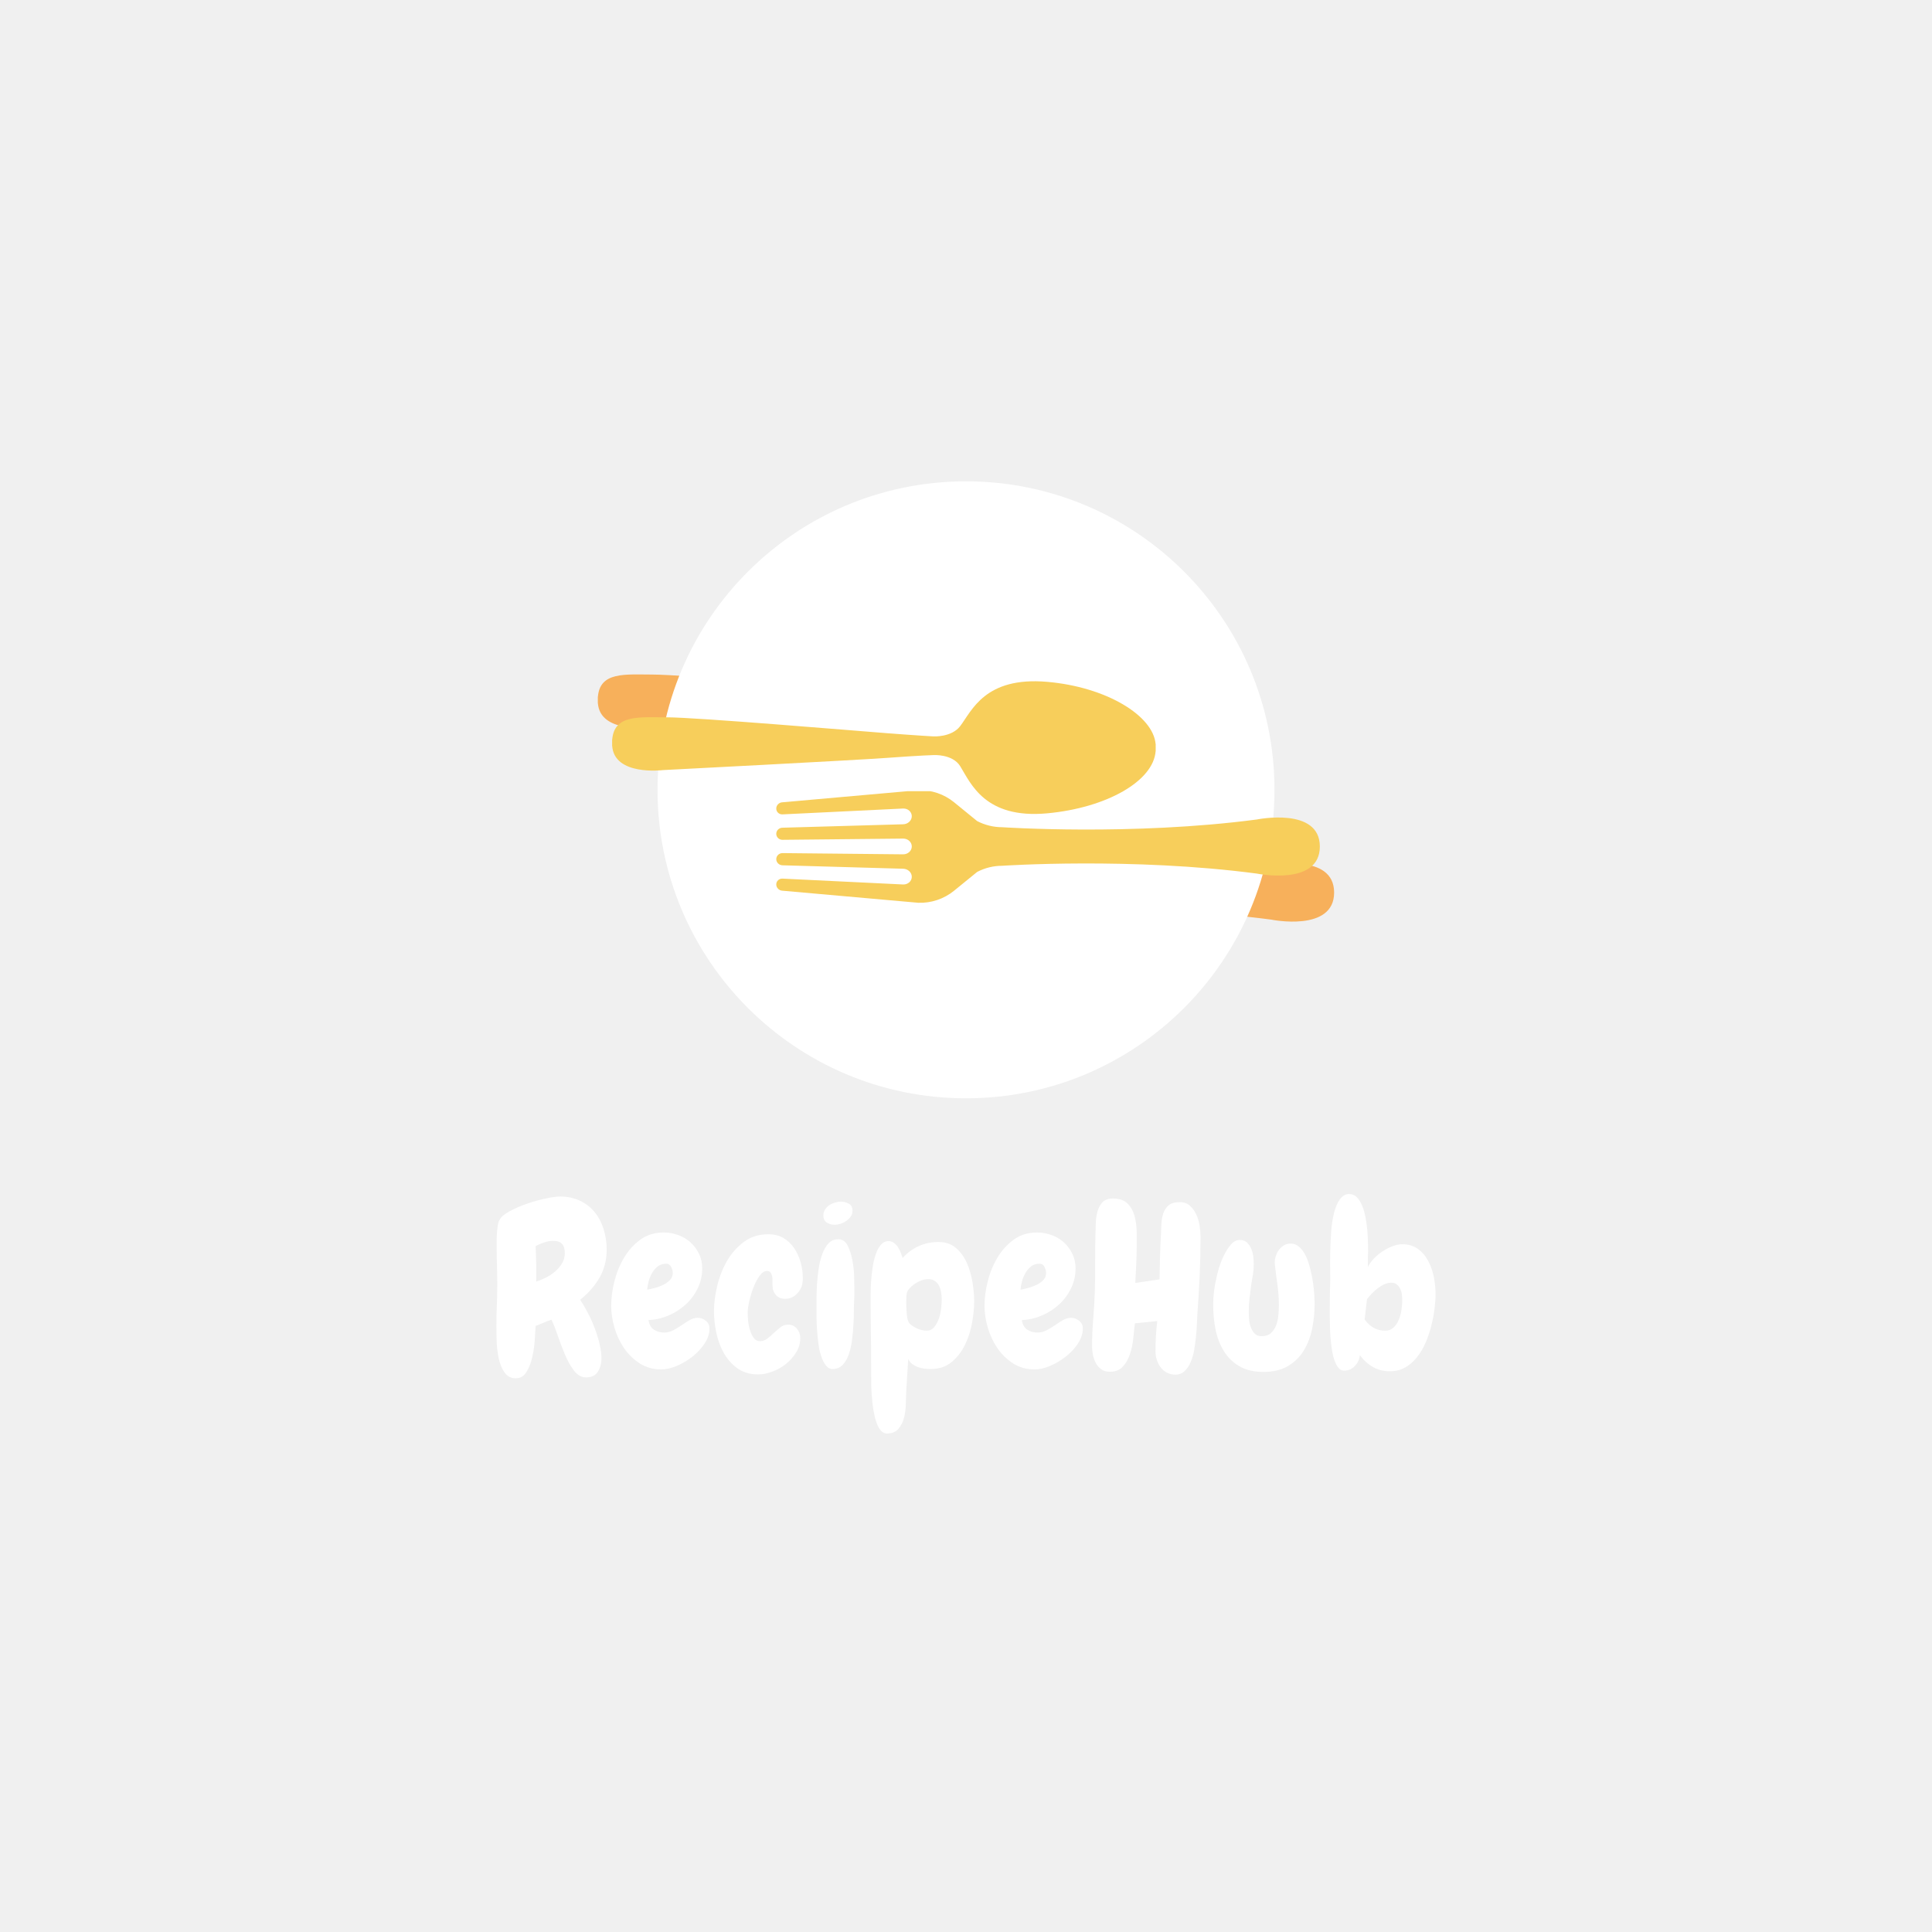
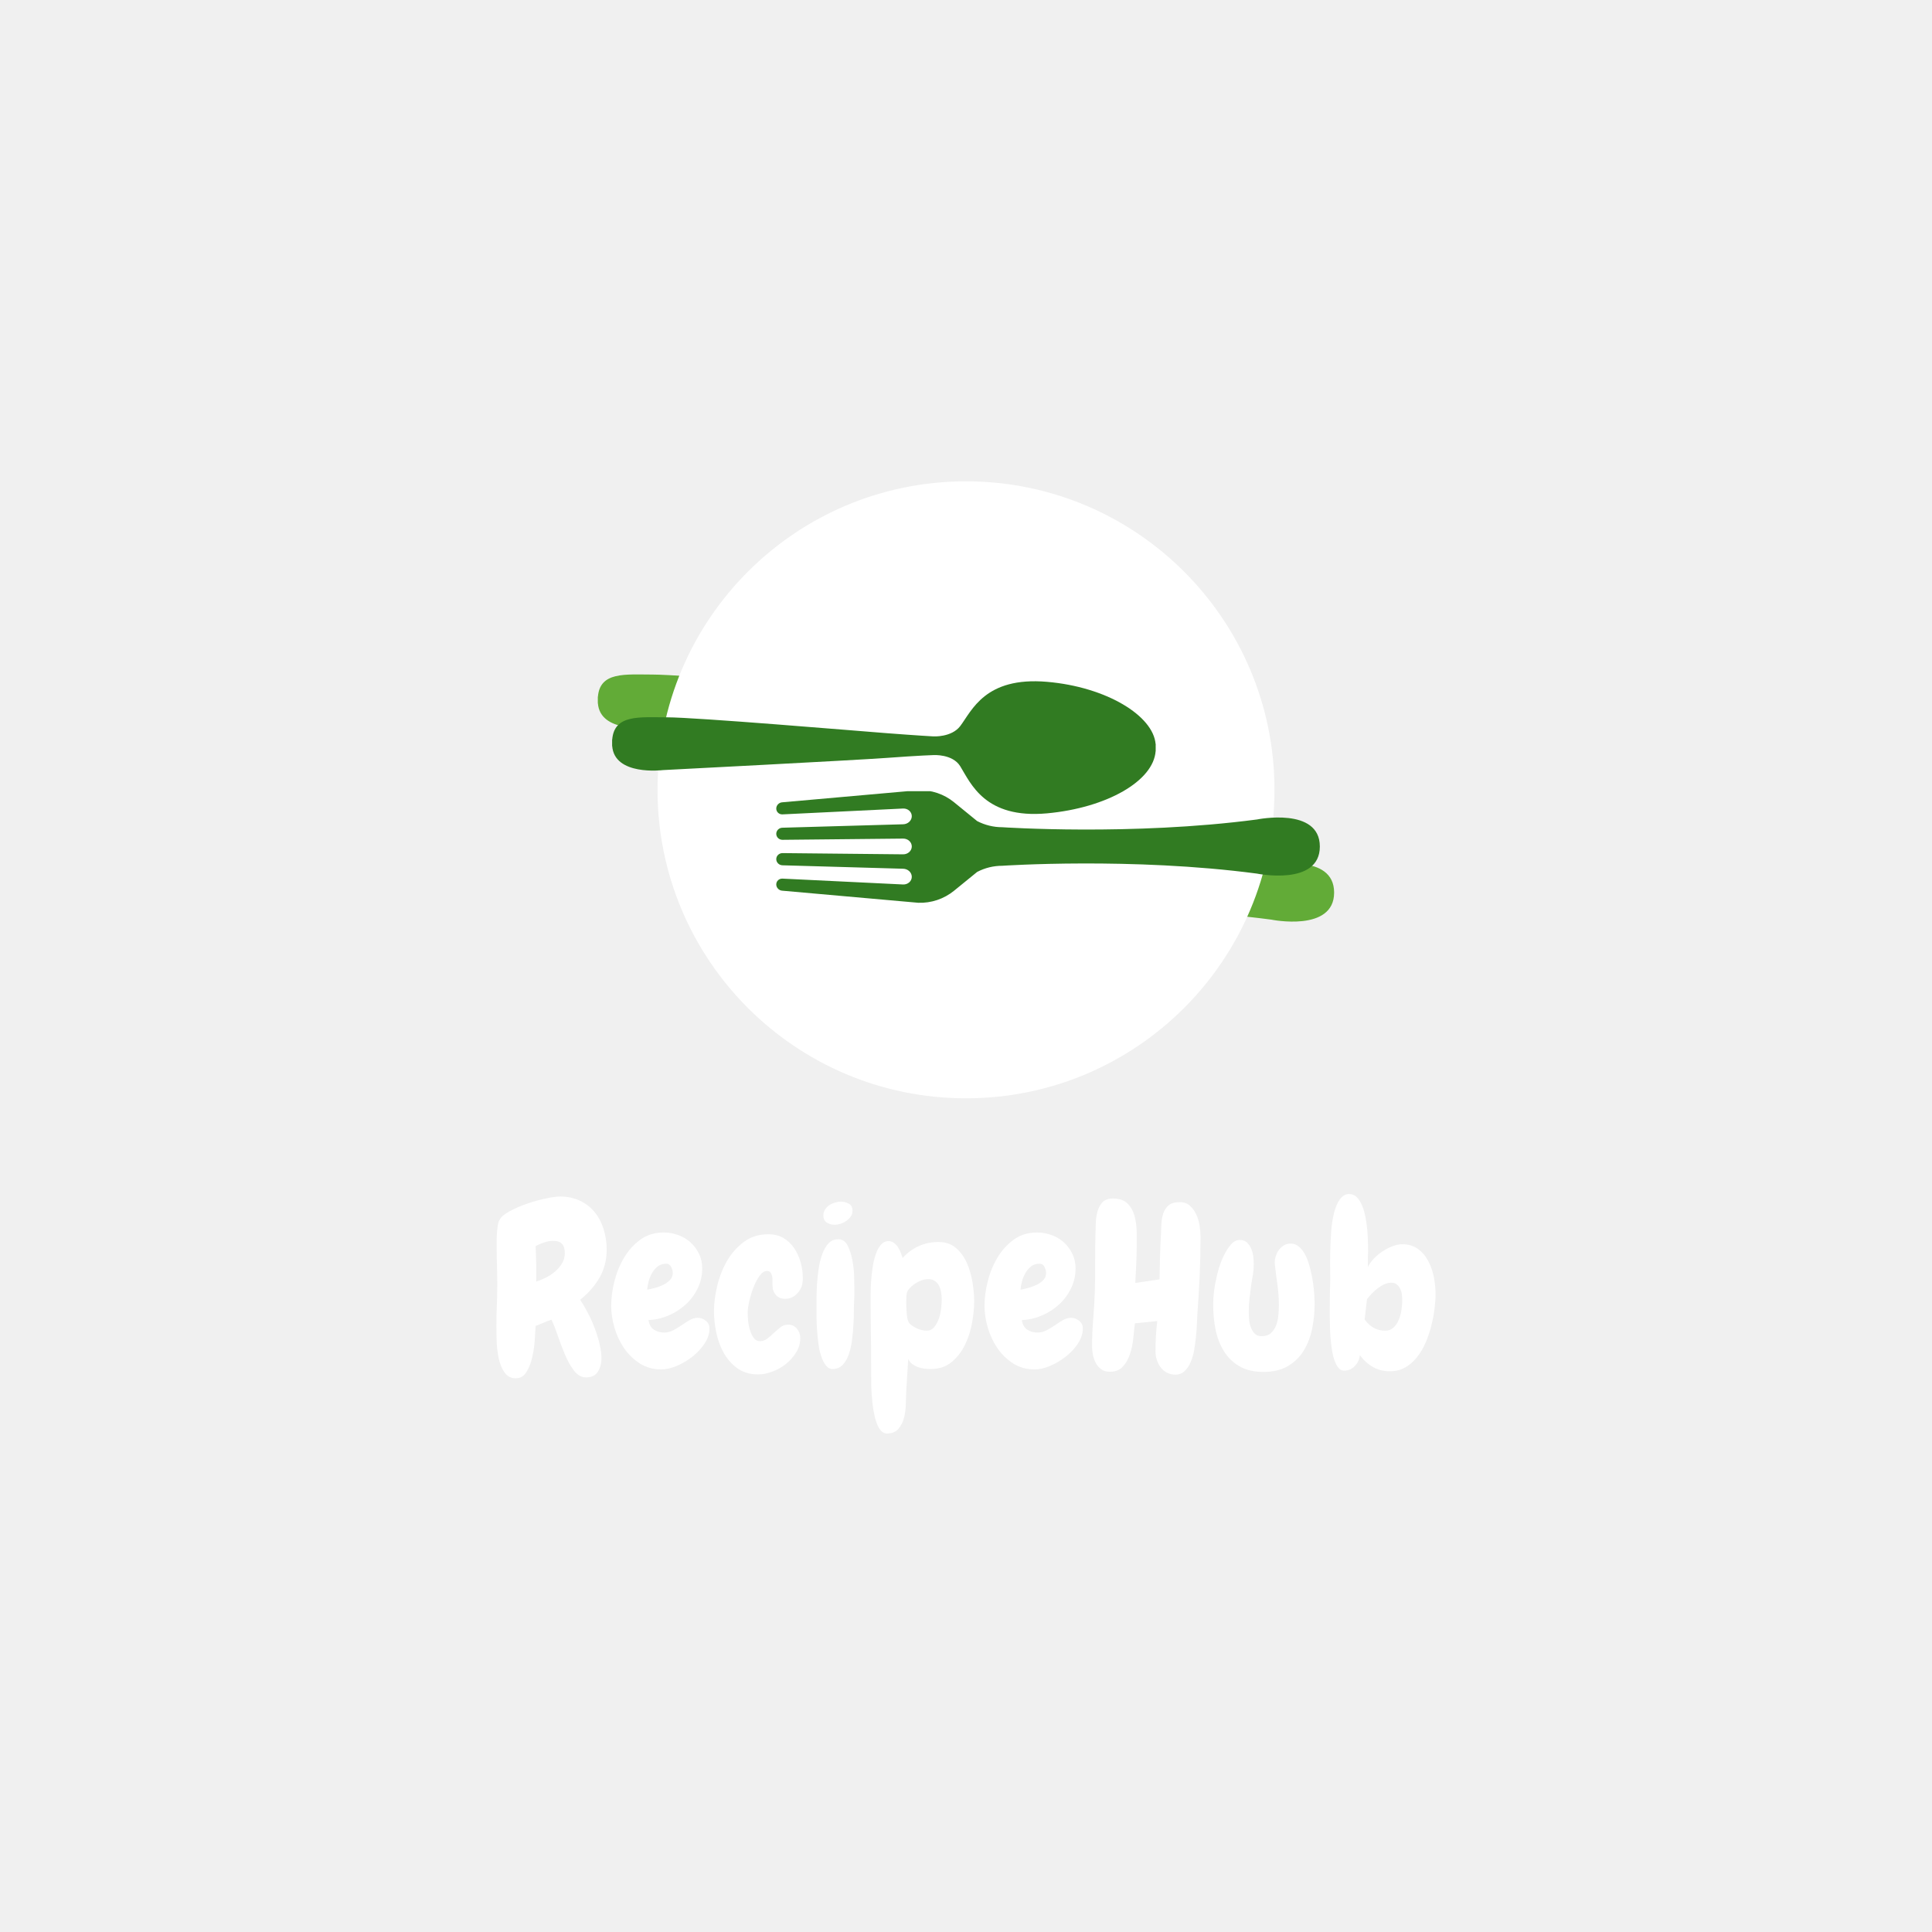
<svg xmlns="http://www.w3.org/2000/svg" width="500" zoomAndPan="magnify" viewBox="0 0 375 375" height="500" preserveAspectRatio="xMidYMid meet" version="1.0">
  <defs>
    <g />
-     <clipPath id="13e59a408e">
+     <clipPath id="bd514c2455">
      <path d="M 153.438 162.496 L 259 162.496 L 259 184.246 L 153.438 184.246 Z M 153.438 162.496 " clip-rule="nonzero" />
    </clipPath>
-     <clipPath id="537f70ef32">
+     <clipPath id="55664e30c9">
      <path d="M 116 123 L 221.551 123 L 221.551 150 L 116 150 Z M 116 123 " clip-rule="nonzero" />
    </clipPath>
-     <clipPath id="c6935be642">
+     <clipPath id="837ae90795">
      <path d="M 127.625 93.426 L 247.375 93.426 L 247.375 213.18 L 127.625 213.18 Z M 127.625 93.426 " clip-rule="nonzero" />
    </clipPath>
-     <clipPath id="ff15426248">
+     <clipPath id="c14ce82b34">
      <path d="M 187.5 93.426 C 154.43 93.426 127.625 120.234 127.625 153.301 C 127.625 186.371 154.43 213.18 187.5 213.18 C 220.57 213.18 247.375 186.371 247.375 153.301 C 247.375 120.234 220.57 93.426 187.5 93.426 Z M 187.5 93.426 " clip-rule="nonzero" />
    </clipPath>
-     <clipPath id="152a29e279">
+     <clipPath id="5d9424e10c">
      <path d="M 118.578 132 L 224.328 132 L 224.328 158 L 118.578 158 Z M 118.578 132 " clip-rule="nonzero" />
    </clipPath>
-     <clipPath id="ea53d2d098">
+     <clipPath id="95175f61b6">
      <path d="M 150.66 153.566 L 256.41 153.566 L 256.41 175.316 L 150.66 175.316 Z M 150.66 153.566 " clip-rule="nonzero" />
    </clipPath>
  </defs>
-   <g clip-path="url(#13e59a408e)">
-     <path fill="#f7b05b" d="M 197.305 169.496 C 195.609 169.496 193.938 169.082 192.441 168.301 L 187.945 164.641 C 185.992 163.047 183.527 162.227 181.012 162.316 L 154.652 164.656 C 153.984 164.68 153.449 165.23 153.449 165.875 C 153.449 166.52 153.984 167.027 154.652 167.004 L 178.074 165.867 C 178.996 165.836 179.754 166.504 179.754 167.355 C 179.754 168.207 178.996 168.906 178.074 168.922 L 154.652 169.594 C 153.984 169.602 153.449 170.133 153.449 170.777 C 153.449 171.422 153.984 171.941 154.652 171.941 L 178.074 171.703 C 178.996 171.695 179.754 172.379 179.754 173.23 C 179.754 174.082 178.996 174.766 178.074 174.758 L 154.652 174.52 C 153.984 174.527 153.449 175.047 153.449 175.691 C 153.449 176.336 153.984 176.867 154.652 176.883 L 178.074 177.551 C 178.996 177.57 179.754 178.27 179.754 179.121 C 179.754 179.973 178.996 180.641 178.074 180.609 L 154.652 179.473 C 153.984 179.449 153.449 179.957 153.449 180.602 C 153.449 181.246 153.984 181.797 154.652 181.82 L 181.012 184.16 C 183.527 184.246 185.984 183.418 187.945 181.836 L 192.441 178.172 C 193.945 177.387 195.609 176.98 197.305 176.98 C 197.305 176.98 222.469 175.277 246.758 178.5 C 246.758 178.5 258.953 180.992 258.953 173.246 C 258.953 165.5 246.758 167.992 246.758 167.992 C 222.469 171.199 197.305 169.496 197.305 169.496 Z M 197.305 169.496 " fill-opacity="1" fill-rule="nonzero" />
+   <g clip-path="url(#bd514c2455)">
+     <path fill="#62ab37" d="M 197.305 169.496 C 195.609 169.496 193.938 169.082 192.441 168.301 L 187.945 164.641 C 185.992 163.047 183.527 162.227 181.012 162.316 L 154.652 164.656 C 153.984 164.68 153.449 165.23 153.449 165.875 C 153.449 166.52 153.984 167.027 154.652 167.004 L 178.074 165.867 C 178.996 165.836 179.754 166.504 179.754 167.355 C 179.754 168.207 178.996 168.906 178.074 168.922 L 154.652 169.594 C 153.984 169.602 153.449 170.133 153.449 170.777 C 153.449 171.422 153.984 171.941 154.652 171.941 L 178.074 171.703 C 178.996 171.695 179.754 172.379 179.754 173.23 C 179.754 174.082 178.996 174.766 178.074 174.758 L 154.652 174.52 C 153.984 174.527 153.449 175.047 153.449 175.691 C 153.449 176.336 153.984 176.867 154.652 176.883 L 178.074 177.551 C 178.996 177.57 179.754 178.27 179.754 179.121 C 179.754 179.973 178.996 180.641 178.074 180.609 L 154.652 179.473 C 153.984 179.449 153.449 179.957 153.449 180.602 C 153.449 181.246 153.984 181.797 154.652 181.82 L 181.012 184.16 C 183.527 184.246 185.984 183.418 187.945 181.836 L 192.441 178.172 C 193.945 177.387 195.609 176.98 197.305 176.98 C 197.305 176.98 222.469 175.277 246.758 178.5 C 246.758 178.5 258.953 180.992 258.953 173.246 C 258.953 165.5 246.758 167.992 246.758 167.992 C 222.469 171.199 197.305 169.496 197.305 169.496 Z M 197.305 169.496 " fill-opacity="1" fill-rule="nonzero" />
  </g>
-   <g clip-path="url(#537f70ef32)">
-     <path fill="#f7b05b" d="M 183.602 140.43 C 185.664 143.781 188.41 150.668 200.434 149.57 C 212.035 148.512 221.16 143.289 221.535 137.449 C 221.535 137.523 221.543 137.598 221.543 137.672 C 221.543 137.609 221.543 137.551 221.543 137.488 C 221.547 137.379 221.543 137.27 221.543 137.16 C 221.543 137.043 221.547 136.926 221.543 136.812 C 221.547 136.711 221.543 136.609 221.543 136.508 C 221.543 136.402 221.547 136.297 221.543 136.191 C 221.547 136.098 221.543 136.004 221.543 135.914 C 221.543 135.992 221.531 136.074 221.527 136.152 C 221.102 130.637 211.996 125.035 200.434 124.043 C 188.41 123.012 185.875 129.633 183.602 132.629 C 181.922 134.844 178.391 134.633 178.391 134.633 C 178.391 134.633 175.48 134.48 169.285 134.004 C 163.352 133.547 132.289 130.93 126.656 130.93 C 121.359 130.93 116.422 130.328 116.051 135.289 C 116.047 135.234 116.039 135.18 116.035 135.121 L 116.035 135.02 C 116.027 135.215 116.027 135.41 116.035 135.617 C 116.027 135.84 116.027 136.07 116.035 136.312 L 116.039 136.336 C 116.035 136.461 116.031 136.586 116.031 136.719 C 116.035 136.625 116.043 136.535 116.047 136.441 C 116.426 142.363 125.863 141.18 125.863 141.18 C 125.863 141.18 163.051 139.266 169.25 138.812 C 175.953 138.324 178.391 138.262 178.391 138.262 C 178.391 138.262 182.113 138.012 183.602 140.43 " fill-opacity="1" fill-rule="nonzero" />
+   <g clip-path="url(#55664e30c9)">
+     <path fill="#62ab37" d="M 183.602 140.43 C 185.664 143.781 188.41 150.668 200.434 149.57 C 212.035 148.512 221.16 143.289 221.535 137.449 C 221.535 137.523 221.543 137.598 221.543 137.672 C 221.543 137.609 221.543 137.551 221.543 137.488 C 221.547 137.379 221.543 137.27 221.543 137.16 C 221.543 137.043 221.547 136.926 221.543 136.812 C 221.547 136.711 221.543 136.609 221.543 136.508 C 221.543 136.402 221.547 136.297 221.543 136.191 C 221.547 136.098 221.543 136.004 221.543 135.914 C 221.543 135.992 221.531 136.074 221.527 136.152 C 221.102 130.637 211.996 125.035 200.434 124.043 C 188.41 123.012 185.875 129.633 183.602 132.629 C 181.922 134.844 178.391 134.633 178.391 134.633 C 178.391 134.633 175.48 134.48 169.285 134.004 C 163.352 133.547 132.289 130.93 126.656 130.93 C 121.359 130.93 116.422 130.328 116.051 135.289 C 116.047 135.234 116.039 135.18 116.035 135.121 L 116.035 135.02 C 116.027 135.215 116.027 135.41 116.035 135.617 C 116.027 135.84 116.027 136.07 116.035 136.312 L 116.039 136.336 C 116.035 136.461 116.031 136.586 116.031 136.719 C 116.035 136.625 116.043 136.535 116.047 136.441 C 116.426 142.363 125.863 141.18 125.863 141.18 C 125.863 141.18 163.051 139.266 169.25 138.812 C 175.953 138.324 178.391 138.262 178.391 138.262 C 178.391 138.262 182.113 138.012 183.602 140.43 " fill-opacity="1" fill-rule="nonzero" />
  </g>
-   <g clip-path="url(#c6935be642)">
-     <g clip-path="url(#ff15426248)">
+   <g clip-path="url(#837ae90795)">
+     <g clip-path="url(#c14ce82b34)">
      <path fill="#ffffff" d="M 127.625 93.426 L 247.375 93.426 L 247.375 213.18 L 127.625 213.18 Z M 127.625 93.426 " fill-opacity="1" fill-rule="nonzero" />
    </g>
  </g>
-   <g clip-path="url(#152a29e279)">
-     <path fill="#f7ce5b" d="M 186.379 148.727 C 188.441 152.078 191.188 158.965 203.211 157.871 C 214.812 156.809 223.938 151.586 224.309 145.746 C 224.312 145.82 224.32 145.895 224.316 145.969 C 224.316 145.906 224.32 145.848 224.32 145.785 C 224.324 145.676 224.32 145.566 224.316 145.457 C 224.32 145.34 224.324 145.227 224.32 145.109 C 224.324 145.008 224.32 144.91 224.316 144.809 C 224.32 144.703 224.324 144.594 224.32 144.488 C 224.324 144.395 224.316 144.305 224.316 144.211 C 224.316 144.293 224.309 144.371 224.305 144.453 C 223.879 138.934 214.773 133.332 203.211 132.34 C 191.188 131.312 188.652 137.93 186.379 140.93 C 184.695 143.145 181.168 142.934 181.168 142.934 C 181.168 142.934 178.258 142.781 172.059 142.305 C 166.125 141.848 135.066 139.23 129.43 139.23 C 124.137 139.23 119.199 138.625 118.828 143.59 C 118.824 143.531 118.812 143.477 118.812 143.422 L 118.812 143.32 C 118.805 143.512 118.805 143.711 118.812 143.918 C 118.805 144.141 118.801 144.367 118.812 144.613 L 118.812 144.637 C 118.812 144.762 118.805 144.887 118.809 145.02 C 118.812 144.922 118.82 144.832 118.824 144.742 C 119.203 150.66 128.641 149.477 128.641 149.477 C 128.641 149.477 165.828 147.566 172.023 147.113 C 178.73 146.621 181.168 146.562 181.168 146.562 C 181.168 146.562 184.887 146.312 186.379 148.727 " fill-opacity="1" fill-rule="nonzero" />
+   <g clip-path="url(#5d9424e10c)">
+     <path fill="#317b22" d="M 186.379 148.727 C 188.441 152.078 191.188 158.965 203.211 157.871 C 214.812 156.809 223.938 151.586 224.309 145.746 C 224.312 145.82 224.32 145.895 224.316 145.969 C 224.316 145.906 224.32 145.848 224.32 145.785 C 224.324 145.676 224.32 145.566 224.316 145.457 C 224.32 145.34 224.324 145.227 224.32 145.109 C 224.324 145.008 224.32 144.91 224.316 144.809 C 224.32 144.703 224.324 144.594 224.32 144.488 C 224.324 144.395 224.316 144.305 224.316 144.211 C 224.316 144.293 224.309 144.371 224.305 144.453 C 223.879 138.934 214.773 133.332 203.211 132.34 C 191.188 131.312 188.652 137.93 186.379 140.93 C 184.695 143.145 181.168 142.934 181.168 142.934 C 181.168 142.934 178.258 142.781 172.059 142.305 C 166.125 141.848 135.066 139.23 129.43 139.23 C 124.137 139.23 119.199 138.625 118.828 143.59 C 118.824 143.531 118.812 143.477 118.812 143.422 L 118.812 143.32 C 118.805 143.512 118.805 143.711 118.812 143.918 C 118.805 144.141 118.801 144.367 118.812 144.613 L 118.812 144.637 C 118.812 144.762 118.805 144.887 118.809 145.02 C 118.812 144.922 118.82 144.832 118.824 144.742 C 119.203 150.66 128.641 149.477 128.641 149.477 C 128.641 149.477 165.828 147.566 172.023 147.113 C 178.73 146.621 181.168 146.562 181.168 146.562 C 181.168 146.562 184.887 146.312 186.379 148.727 " fill-opacity="1" fill-rule="nonzero" />
  </g>
-   <g clip-path="url(#ea53d2d098)">
-     <path fill="#f7ce5b" d="M 194.531 160.562 C 192.832 160.562 191.16 160.148 189.664 159.371 L 185.168 155.707 C 183.219 154.117 180.75 153.297 178.234 153.383 L 151.875 155.723 C 151.207 155.746 150.672 156.297 150.672 156.941 C 150.672 157.586 151.207 158.098 151.875 158.07 L 175.297 156.934 C 176.219 156.902 176.977 157.57 176.977 158.422 C 176.977 159.273 176.219 159.973 175.297 159.992 L 151.875 160.66 C 151.207 160.668 150.672 161.199 150.672 161.844 C 150.672 162.488 151.207 163.008 151.875 163.008 L 175.297 162.77 C 176.219 162.762 176.977 163.445 176.977 164.297 C 176.977 165.148 176.219 165.832 175.297 165.824 L 151.875 165.586 C 151.207 165.594 150.672 166.113 150.672 166.758 C 150.672 167.402 151.207 167.934 151.875 167.953 L 175.297 168.621 C 176.219 168.637 176.977 169.336 176.977 170.188 C 176.977 171.039 176.219 171.707 175.297 171.676 L 151.875 170.539 C 151.207 170.516 150.672 171.023 150.672 171.668 C 150.672 172.312 151.207 172.863 151.875 172.887 L 178.234 175.227 C 180.75 175.316 183.211 174.488 185.168 172.902 L 189.664 169.242 C 191.172 168.453 192.832 168.047 194.531 168.047 C 194.531 168.047 219.695 166.344 243.98 169.566 C 243.98 169.566 256.18 172.059 256.18 164.312 C 256.18 156.566 243.98 159.059 243.98 159.059 C 219.695 162.266 194.531 160.562 194.531 160.562 Z M 194.531 160.562 " fill-opacity="1" fill-rule="nonzero" />
+   <g clip-path="url(#95175f61b6)">
+     <path fill="#317b22" d="M 194.531 160.562 C 192.832 160.562 191.16 160.148 189.664 159.371 L 185.168 155.707 C 183.219 154.117 180.75 153.297 178.234 153.383 L 151.875 155.723 C 151.207 155.746 150.672 156.297 150.672 156.941 C 150.672 157.586 151.207 158.098 151.875 158.07 L 175.297 156.934 C 176.219 156.902 176.977 157.57 176.977 158.422 C 176.977 159.273 176.219 159.973 175.297 159.992 L 151.875 160.66 C 151.207 160.668 150.672 161.199 150.672 161.844 C 150.672 162.488 151.207 163.008 151.875 163.008 L 175.297 162.77 C 176.219 162.762 176.977 163.445 176.977 164.297 C 176.977 165.148 176.219 165.832 175.297 165.824 L 151.875 165.586 C 151.207 165.594 150.672 166.113 150.672 166.758 C 150.672 167.402 151.207 167.934 151.875 167.953 L 175.297 168.621 C 176.219 168.637 176.977 169.336 176.977 170.188 C 176.977 171.039 176.219 171.707 175.297 171.676 L 151.875 170.539 C 151.207 170.516 150.672 171.023 150.672 171.668 C 150.672 172.312 151.207 172.863 151.875 172.887 L 178.234 175.227 C 180.75 175.316 183.211 174.488 185.168 172.902 L 189.664 169.242 C 191.172 168.453 192.832 168.047 194.531 168.047 C 194.531 168.047 219.695 166.344 243.98 169.566 C 243.98 169.566 256.18 172.059 256.18 164.312 C 256.18 156.566 243.98 159.059 243.98 159.059 C 219.695 162.266 194.531 160.562 194.531 160.562 Z M 194.531 160.562 " fill-opacity="1" fill-rule="nonzero" />
  </g>
  <g fill="#ffffff" fill-opacity="1">
    <g transform="translate(94.99029, 265.6782)">
      <g>
        <path d="M 22.766 -23.109 C 22.766 -21.086 22.297 -19.27 21.359 -17.656 C 20.422 -16.051 19.176 -14.633 17.625 -13.406 C 18.094 -12.695 18.57 -11.875 19.062 -10.938 C 19.562 -10 20.008 -9.008 20.406 -7.969 C 20.801 -6.938 21.125 -5.898 21.375 -4.859 C 21.625 -3.816 21.75 -2.859 21.75 -1.984 C 21.75 -1.047 21.52 -0.203 21.062 0.547 C 20.613 1.297 19.848 1.672 18.766 1.672 C 17.859 1.672 17.07 1.227 16.406 0.344 C 15.75 -0.531 15.164 -1.57 14.656 -2.781 C 14.145 -4 13.676 -5.238 13.25 -6.5 C 12.82 -7.758 12.422 -8.77 12.047 -9.531 C 11.516 -9.352 11 -9.156 10.5 -8.938 C 10 -8.719 9.488 -8.508 8.969 -8.312 C 8.938 -7.664 8.883 -6.773 8.812 -5.641 C 8.738 -4.516 8.578 -3.395 8.328 -2.281 C 8.078 -1.164 7.703 -0.203 7.203 0.609 C 6.703 1.43 6.016 1.844 5.141 1.844 C 4.172 1.844 3.422 1.445 2.891 0.656 C 2.367 -0.133 2 -1.07 1.781 -2.156 C 1.562 -3.238 1.438 -4.344 1.406 -5.469 C 1.375 -6.594 1.359 -7.477 1.359 -8.125 C 1.359 -9.508 1.383 -10.863 1.438 -12.188 C 1.5 -13.52 1.531 -14.879 1.531 -16.266 C 1.531 -17.523 1.508 -18.781 1.469 -20.031 C 1.426 -21.289 1.406 -22.566 1.406 -23.859 C 1.406 -24.148 1.406 -24.523 1.406 -24.984 C 1.406 -25.441 1.426 -25.91 1.469 -26.391 C 1.508 -26.867 1.562 -27.328 1.625 -27.766 C 1.688 -28.211 1.789 -28.566 1.938 -28.828 C 2.227 -29.441 2.895 -30.023 3.938 -30.578 C 4.977 -31.141 6.117 -31.633 7.359 -32.062 C 8.609 -32.488 9.82 -32.82 11 -33.062 C 12.188 -33.312 13.078 -33.438 13.672 -33.438 C 15.16 -33.438 16.477 -33.156 17.625 -32.594 C 18.77 -32.039 19.723 -31.289 20.484 -30.344 C 21.242 -29.395 21.812 -28.297 22.188 -27.047 C 22.57 -25.805 22.766 -24.492 22.766 -23.109 Z M 14.641 -22.5 C 14.641 -23.258 14.461 -23.836 14.109 -24.234 C 13.754 -24.629 13.18 -24.828 12.391 -24.828 C 11.805 -24.828 11.211 -24.723 10.609 -24.516 C 10.016 -24.316 9.469 -24.082 8.969 -23.812 C 9.082 -21.5 9.125 -19.203 9.094 -16.922 C 9.707 -17.129 10.336 -17.391 10.984 -17.703 C 11.629 -18.023 12.223 -18.422 12.766 -18.891 C 13.305 -19.359 13.754 -19.883 14.109 -20.469 C 14.461 -21.062 14.641 -21.738 14.641 -22.5 Z M 14.641 -22.5 " />
      </g>
    </g>
    <g transform="translate(117.9737, 265.6782)">
      <g>
        <path d="M 19.734 -7.828 C 19.734 -6.828 19.414 -5.848 18.781 -4.891 C 18.156 -3.941 17.363 -3.094 16.406 -2.344 C 15.457 -1.602 14.441 -1.004 13.359 -0.547 C 12.273 -0.098 11.281 0.125 10.375 0.125 C 8.82 0.125 7.438 -0.258 6.219 -1.031 C 5 -1.812 3.977 -2.801 3.156 -4 C 2.344 -5.195 1.723 -6.52 1.297 -7.969 C 0.867 -9.426 0.656 -10.844 0.656 -12.219 C 0.656 -13.688 0.859 -15.254 1.266 -16.922 C 1.68 -18.586 2.305 -20.125 3.141 -21.531 C 3.973 -22.938 5.023 -24.109 6.297 -25.047 C 7.578 -25.984 9.098 -26.453 10.859 -26.453 C 11.848 -26.453 12.797 -26.281 13.703 -25.938 C 14.617 -25.602 15.41 -25.129 16.078 -24.516 C 16.754 -23.898 17.297 -23.164 17.703 -22.312 C 18.117 -21.469 18.328 -20.52 18.328 -19.469 C 18.328 -18.094 18.031 -16.801 17.438 -15.594 C 16.852 -14.395 16.078 -13.352 15.109 -12.469 C 14.148 -11.594 13.039 -10.883 11.781 -10.344 C 10.52 -9.801 9.227 -9.504 7.906 -9.453 C 8.031 -8.598 8.375 -7.977 8.938 -7.594 C 9.508 -7.219 10.191 -7.031 10.984 -7.031 C 11.566 -7.031 12.133 -7.176 12.688 -7.469 C 13.25 -7.758 13.797 -8.086 14.328 -8.453 C 14.859 -8.828 15.379 -9.16 15.891 -9.453 C 16.398 -9.742 16.922 -9.891 17.453 -9.891 C 18.035 -9.891 18.562 -9.695 19.031 -9.312 C 19.5 -8.938 19.734 -8.441 19.734 -7.828 Z M 12.609 -18.594 C 12.609 -18.969 12.504 -19.359 12.297 -19.766 C 12.098 -20.18 11.781 -20.391 11.344 -20.391 C 10.695 -20.391 10.148 -20.219 9.703 -19.875 C 9.266 -19.539 8.898 -19.117 8.609 -18.609 C 8.316 -18.098 8.086 -17.547 7.922 -16.953 C 7.766 -16.367 7.672 -15.832 7.641 -15.344 C 8.055 -15.426 8.547 -15.539 9.109 -15.688 C 9.68 -15.832 10.223 -16.031 10.734 -16.281 C 11.254 -16.531 11.695 -16.844 12.062 -17.219 C 12.426 -17.602 12.609 -18.062 12.609 -18.594 Z M 12.609 -18.594 " />
      </g>
    </g>
    <g transform="translate(138.1446, 265.6782)">
      <g>
        <path d="M 17.625 -16.875 C 17.625 -16.727 17.609 -16.57 17.578 -16.406 C 17.547 -16.25 17.504 -16.098 17.453 -15.953 C 17.18 -15.273 16.766 -14.707 16.203 -14.25 C 15.648 -13.801 14.992 -13.578 14.234 -13.578 C 13.098 -13.578 12.32 -14.148 11.906 -15.297 C 11.852 -15.441 11.828 -15.609 11.828 -15.797 C 11.828 -15.984 11.812 -16.18 11.781 -16.391 L 11.781 -17.672 C 11.719 -18.078 11.613 -18.395 11.469 -18.625 C 11.32 -18.863 11.07 -18.984 10.719 -18.984 C 10.219 -18.984 9.738 -18.664 9.281 -18.031 C 8.832 -17.406 8.441 -16.66 8.109 -15.797 C 7.773 -14.93 7.504 -14.047 7.297 -13.141 C 7.086 -12.234 6.984 -11.5 6.984 -10.938 C 6.984 -10.5 7.008 -9.961 7.062 -9.328 C 7.125 -8.703 7.242 -8.098 7.422 -7.516 C 7.598 -6.93 7.836 -6.426 8.141 -6 C 8.453 -5.57 8.859 -5.359 9.359 -5.359 C 9.859 -5.359 10.316 -5.508 10.734 -5.812 C 11.16 -6.125 11.582 -6.488 12 -6.906 C 12.375 -7.25 12.789 -7.609 13.25 -7.984 C 13.707 -8.367 14.227 -8.562 14.812 -8.562 C 15.539 -8.562 16.117 -8.297 16.547 -7.766 C 16.973 -7.242 17.188 -6.648 17.188 -5.984 C 17.188 -4.984 16.922 -4.051 16.391 -3.188 C 15.859 -2.32 15.195 -1.57 14.406 -0.938 C 13.625 -0.312 12.75 0.18 11.781 0.547 C 10.812 0.91 9.891 1.094 9.016 1.094 C 7.43 1.094 6.086 0.695 4.984 -0.094 C 3.891 -0.883 3.004 -1.883 2.328 -3.094 C 1.648 -4.312 1.164 -5.641 0.875 -7.078 C 0.582 -8.516 0.438 -9.875 0.438 -11.156 C 0.438 -12.656 0.641 -14.273 1.047 -16.016 C 1.461 -17.766 2.094 -19.383 2.938 -20.875 C 3.789 -22.363 4.883 -23.609 6.219 -24.609 C 7.551 -25.609 9.141 -26.109 10.984 -26.109 C 12.129 -26.109 13.117 -25.859 13.953 -25.359 C 14.785 -24.859 15.473 -24.203 16.016 -23.391 C 16.555 -22.586 16.969 -21.688 17.25 -20.688 C 17.531 -19.695 17.672 -18.719 17.672 -17.75 C 17.672 -17.602 17.672 -17.457 17.672 -17.312 C 17.672 -17.164 17.656 -17.02 17.625 -16.875 Z M 17.625 -16.875 " />
      </g>
    </g>
    <g transform="translate(156.9092, 265.6782)">
      <g>
        <path d="M 8.562 -30.672 C 8.562 -30.266 8.453 -29.898 8.234 -29.578 C 8.016 -29.254 7.727 -28.969 7.375 -28.719 C 7.031 -28.469 6.648 -28.273 6.234 -28.141 C 5.828 -28.016 5.445 -27.953 5.094 -27.953 C 4.508 -27.953 4 -28.098 3.562 -28.391 C 3.125 -28.68 2.906 -29.133 2.906 -29.75 C 2.906 -30.188 3.016 -30.57 3.234 -30.906 C 3.453 -31.25 3.723 -31.531 4.047 -31.75 C 4.367 -31.969 4.734 -32.133 5.141 -32.25 C 5.547 -32.375 5.941 -32.438 6.328 -32.438 C 6.879 -32.438 7.391 -32.301 7.859 -32.031 C 8.328 -31.77 8.562 -31.316 8.562 -30.672 Z M 8.922 -15.734 C 8.922 -15.328 8.922 -14.895 8.922 -14.438 C 8.922 -13.977 8.906 -13.547 8.875 -13.141 C 8.844 -12.641 8.828 -11.973 8.828 -11.141 C 8.828 -10.305 8.797 -9.406 8.734 -8.438 C 8.68 -7.469 8.586 -6.484 8.453 -5.484 C 8.328 -4.492 8.117 -3.586 7.828 -2.766 C 7.535 -1.941 7.145 -1.273 6.656 -0.766 C 6.176 -0.254 5.566 0.016 4.828 0.047 C 4.273 0.078 3.805 -0.141 3.422 -0.609 C 3.047 -1.078 2.734 -1.688 2.484 -2.438 C 2.234 -3.188 2.051 -4.02 1.938 -4.938 C 1.82 -5.863 1.734 -6.758 1.672 -7.625 C 1.609 -8.488 1.578 -9.285 1.578 -10.016 C 1.578 -10.754 1.578 -11.297 1.578 -11.641 C 1.578 -12.109 1.578 -12.773 1.578 -13.641 C 1.578 -14.504 1.609 -15.438 1.672 -16.438 C 1.734 -17.438 1.844 -18.445 2 -19.469 C 2.156 -20.488 2.391 -21.426 2.703 -22.281 C 3.016 -23.133 3.414 -23.82 3.906 -24.344 C 4.406 -24.875 5.035 -25.141 5.797 -25.141 C 6.586 -25.141 7.188 -24.742 7.594 -23.953 C 8.008 -23.16 8.316 -22.234 8.516 -21.172 C 8.723 -20.117 8.844 -19.07 8.875 -18.031 C 8.906 -17 8.922 -16.234 8.922 -15.734 Z M 8.922 -15.734 " />
      </g>
    </g>
    <g transform="translate(167.6319, 265.6782)">
      <g>
        <path d="M 21.453 -13.094 C 21.453 -11.801 21.312 -10.383 21.031 -8.844 C 20.75 -7.312 20.281 -5.883 19.625 -4.562 C 18.969 -3.25 18.102 -2.148 17.031 -1.266 C 15.957 -0.391 14.617 0.047 13.016 0.047 C 12.598 0.047 12.172 0.02 11.734 -0.031 C 11.297 -0.094 10.879 -0.195 10.484 -0.344 C 10.086 -0.5 9.727 -0.695 9.406 -0.938 C 9.082 -1.188 8.832 -1.52 8.656 -1.938 L 8.266 4.391 C 8.234 5.066 8.207 5.875 8.188 6.812 C 8.176 7.75 8.062 8.641 7.844 9.484 C 7.625 10.336 7.258 11.062 6.75 11.656 C 6.238 12.258 5.5 12.562 4.531 12.562 C 3.969 12.562 3.492 12.273 3.109 11.703 C 2.734 11.141 2.438 10.414 2.219 9.531 C 2 8.656 1.828 7.676 1.703 6.594 C 1.586 5.508 1.516 4.469 1.484 3.469 C 1.461 2.477 1.453 1.57 1.453 0.75 C 1.453 -0.07 1.453 -0.676 1.453 -1.062 C 1.453 -3.02 1.438 -4.973 1.406 -6.922 C 1.375 -8.867 1.359 -10.82 1.359 -12.781 C 1.359 -13.133 1.359 -13.688 1.359 -14.438 C 1.359 -15.188 1.383 -16 1.438 -16.875 C 1.5 -17.75 1.598 -18.656 1.734 -19.594 C 1.867 -20.531 2.066 -21.383 2.328 -22.156 C 2.586 -22.938 2.922 -23.566 3.328 -24.047 C 3.742 -24.535 4.242 -24.781 4.828 -24.781 C 5.211 -24.781 5.555 -24.672 5.859 -24.453 C 6.172 -24.234 6.438 -23.953 6.656 -23.609 C 6.875 -23.273 7.055 -22.914 7.203 -22.531 C 7.348 -22.156 7.469 -21.805 7.562 -21.484 C 8.469 -22.516 9.516 -23.289 10.703 -23.812 C 11.891 -24.344 13.156 -24.609 14.5 -24.609 C 15.906 -24.609 17.055 -24.211 17.953 -23.422 C 18.848 -22.629 19.551 -21.645 20.062 -20.469 C 20.57 -19.301 20.93 -18.051 21.141 -16.719 C 21.348 -15.383 21.453 -14.176 21.453 -13.094 Z M 15.156 -13.453 C 15.156 -13.891 15.117 -14.332 15.047 -14.781 C 14.973 -15.238 14.844 -15.664 14.656 -16.062 C 14.469 -16.457 14.195 -16.781 13.844 -17.031 C 13.488 -17.281 13.051 -17.406 12.531 -17.406 C 11.82 -17.406 11.078 -17.176 10.297 -16.719 C 9.523 -16.27 8.945 -15.75 8.562 -15.156 C 8.414 -14.926 8.328 -14.547 8.297 -14.016 C 8.273 -13.492 8.266 -13.098 8.266 -12.828 C 8.266 -12.629 8.27 -12.359 8.281 -12.016 C 8.301 -11.68 8.32 -11.336 8.344 -10.984 C 8.375 -10.629 8.41 -10.289 8.453 -9.969 C 8.504 -9.656 8.57 -9.41 8.656 -9.234 C 8.75 -8.961 8.941 -8.719 9.234 -8.5 C 9.523 -8.281 9.844 -8.082 10.188 -7.906 C 10.539 -7.727 10.898 -7.598 11.266 -7.516 C 11.641 -7.43 11.957 -7.391 12.219 -7.391 C 12.832 -7.391 13.328 -7.625 13.703 -8.094 C 14.086 -8.562 14.391 -9.113 14.609 -9.75 C 14.828 -10.395 14.973 -11.062 15.047 -11.75 C 15.117 -12.438 15.156 -13.004 15.156 -13.453 Z M 15.156 -13.453 " />
      </g>
    </g>
    <g transform="translate(190.4395, 265.6782)">
      <g>
        <path d="M 19.734 -7.828 C 19.734 -6.828 19.414 -5.848 18.781 -4.891 C 18.156 -3.941 17.363 -3.094 16.406 -2.344 C 15.457 -1.602 14.441 -1.004 13.359 -0.547 C 12.273 -0.098 11.281 0.125 10.375 0.125 C 8.82 0.125 7.438 -0.258 6.219 -1.031 C 5 -1.812 3.977 -2.801 3.156 -4 C 2.344 -5.195 1.723 -6.52 1.297 -7.969 C 0.867 -9.426 0.656 -10.844 0.656 -12.219 C 0.656 -13.688 0.859 -15.254 1.266 -16.922 C 1.68 -18.586 2.305 -20.125 3.141 -21.531 C 3.973 -22.938 5.023 -24.109 6.297 -25.047 C 7.578 -25.984 9.098 -26.453 10.859 -26.453 C 11.848 -26.453 12.797 -26.281 13.703 -25.938 C 14.617 -25.602 15.41 -25.129 16.078 -24.516 C 16.754 -23.898 17.297 -23.164 17.703 -22.312 C 18.117 -21.469 18.328 -20.52 18.328 -19.469 C 18.328 -18.094 18.031 -16.801 17.438 -15.594 C 16.852 -14.395 16.078 -13.352 15.109 -12.469 C 14.148 -11.594 13.039 -10.883 11.781 -10.344 C 10.52 -9.801 9.227 -9.504 7.906 -9.453 C 8.031 -8.598 8.375 -7.977 8.938 -7.594 C 9.508 -7.219 10.191 -7.031 10.984 -7.031 C 11.566 -7.031 12.133 -7.176 12.688 -7.469 C 13.25 -7.758 13.797 -8.086 14.328 -8.453 C 14.859 -8.828 15.379 -9.16 15.891 -9.453 C 16.398 -9.742 16.922 -9.891 17.453 -9.891 C 18.035 -9.891 18.562 -9.695 19.031 -9.312 C 19.5 -8.938 19.734 -8.441 19.734 -7.828 Z M 12.609 -18.594 C 12.609 -18.969 12.504 -19.359 12.297 -19.766 C 12.098 -20.18 11.781 -20.391 11.344 -20.391 C 10.695 -20.391 10.148 -20.219 9.703 -19.875 C 9.266 -19.539 8.898 -19.117 8.609 -18.609 C 8.316 -18.098 8.086 -17.547 7.922 -16.953 C 7.766 -16.367 7.672 -15.832 7.641 -15.344 C 8.055 -15.426 8.547 -15.539 9.109 -15.688 C 9.68 -15.832 10.223 -16.031 10.734 -16.281 C 11.254 -16.531 11.695 -16.844 12.062 -17.219 C 12.426 -17.602 12.609 -18.062 12.609 -18.594 Z M 12.609 -18.594 " />
      </g>
    </g>
    <g transform="translate(210.6104, 265.6782)">
      <g>
        <path d="M 22.406 -25.141 C 22.406 -22.703 22.348 -20.258 22.234 -17.812 C 22.117 -15.375 21.973 -12.938 21.797 -10.5 C 21.766 -10.062 21.734 -9.469 21.703 -8.719 C 21.68 -7.977 21.625 -7.176 21.531 -6.312 C 21.445 -5.445 21.332 -4.57 21.188 -3.688 C 21.039 -2.812 20.812 -2.016 20.5 -1.297 C 20.195 -0.578 19.801 0.004 19.312 0.453 C 18.832 0.91 18.238 1.141 17.531 1.141 C 16.914 1.141 16.363 1.008 15.875 0.75 C 15.395 0.488 14.992 0.145 14.672 -0.281 C 14.348 -0.707 14.098 -1.191 13.922 -1.734 C 13.754 -2.273 13.672 -2.836 13.672 -3.422 C 13.672 -4.391 13.695 -5.363 13.75 -6.344 C 13.812 -7.332 13.898 -8.305 14.016 -9.266 L 9.672 -8.828 C 9.578 -8.066 9.477 -7.148 9.375 -6.078 C 9.281 -5.016 9.078 -3.988 8.766 -3 C 8.461 -2.02 8 -1.176 7.375 -0.469 C 6.758 0.227 5.91 0.578 4.828 0.578 C 4.16 0.578 3.602 0.422 3.156 0.109 C 2.719 -0.203 2.367 -0.598 2.109 -1.078 C 1.848 -1.555 1.656 -2.086 1.531 -2.672 C 1.414 -3.266 1.359 -3.82 1.359 -4.344 C 1.359 -6.102 1.43 -7.852 1.578 -9.594 C 1.723 -11.344 1.828 -13.098 1.891 -14.859 C 1.953 -16.703 1.973 -18.551 1.953 -20.406 C 1.941 -22.27 1.961 -24.141 2.016 -26.016 C 2.047 -26.629 2.066 -27.348 2.078 -28.172 C 2.098 -28.992 2.203 -29.758 2.391 -30.469 C 2.586 -31.188 2.91 -31.797 3.359 -32.297 C 3.816 -32.797 4.5 -33.047 5.406 -33.047 C 6.664 -33.047 7.617 -32.711 8.266 -32.047 C 8.91 -31.391 9.363 -30.57 9.625 -29.594 C 9.883 -28.613 10.016 -27.57 10.016 -26.469 C 10.016 -25.375 10.016 -24.391 10.016 -23.516 C 10.016 -22.336 9.984 -21.188 9.922 -20.062 C 9.867 -18.938 9.812 -17.801 9.75 -16.656 L 14.453 -17.359 C 14.484 -18.797 14.516 -20.219 14.547 -21.625 C 14.578 -23.031 14.633 -24.438 14.719 -25.844 C 14.75 -26.508 14.781 -27.223 14.812 -27.984 C 14.844 -28.754 14.957 -29.457 15.156 -30.094 C 15.363 -30.738 15.707 -31.273 16.188 -31.703 C 16.676 -32.129 17.406 -32.344 18.375 -32.344 C 19.188 -32.344 19.848 -32.109 20.359 -31.641 C 20.879 -31.172 21.289 -30.598 21.594 -29.922 C 21.906 -29.254 22.117 -28.535 22.234 -27.766 C 22.348 -27.004 22.406 -26.316 22.406 -25.703 Z M 22.406 -25.141 " />
      </g>
    </g>
    <g transform="translate(234.6045, 265.6782)">
      <g>
        <path d="M 20.562 -12.562 C 20.562 -10.957 20.398 -9.363 20.078 -7.781 C 19.754 -6.195 19.211 -4.781 18.453 -3.531 C 17.691 -2.289 16.672 -1.289 15.391 -0.531 C 14.117 0.227 12.535 0.609 10.641 0.609 C 8.766 0.609 7.195 0.238 5.938 -0.5 C 4.676 -1.25 3.672 -2.238 2.922 -3.469 C 2.172 -4.695 1.641 -6.086 1.328 -7.641 C 1.023 -9.191 0.875 -10.773 0.875 -12.391 C 0.875 -14.148 1.082 -15.895 1.5 -17.625 C 1.582 -18.094 1.75 -18.742 2 -19.578 C 2.25 -20.41 2.57 -21.227 2.969 -22.031 C 3.363 -22.844 3.816 -23.539 4.328 -24.125 C 4.836 -24.707 5.398 -25 6.016 -25 C 6.609 -25 7.078 -24.836 7.422 -24.516 C 7.773 -24.191 8.051 -23.789 8.25 -23.312 C 8.457 -22.832 8.594 -22.32 8.656 -21.781 C 8.719 -21.238 8.75 -20.742 8.75 -20.297 C 8.75 -19.629 8.695 -18.973 8.594 -18.328 C 8.488 -17.68 8.379 -17.035 8.266 -16.391 C 8.148 -15.516 8.039 -14.633 7.938 -13.75 C 7.832 -12.875 7.781 -12 7.781 -11.125 C 7.781 -10.676 7.801 -10.18 7.844 -9.641 C 7.883 -9.098 7.992 -8.578 8.172 -8.078 C 8.348 -7.586 8.598 -7.172 8.922 -6.828 C 9.242 -6.492 9.695 -6.328 10.281 -6.328 C 11.039 -6.328 11.645 -6.531 12.094 -6.938 C 12.551 -7.352 12.891 -7.867 13.109 -8.484 C 13.336 -9.098 13.477 -9.754 13.531 -10.453 C 13.594 -11.16 13.625 -11.805 13.625 -12.391 C 13.625 -13.68 13.535 -14.945 13.359 -16.188 C 13.18 -17.438 13.02 -18.707 12.875 -20 C 12.844 -20.145 12.828 -20.348 12.828 -20.609 C 12.828 -21.047 12.898 -21.484 13.047 -21.922 C 13.191 -22.367 13.395 -22.766 13.656 -23.109 C 13.926 -23.461 14.25 -23.75 14.625 -23.969 C 15.008 -24.188 15.438 -24.297 15.906 -24.297 C 16.551 -24.297 17.125 -24.066 17.625 -23.609 C 18.125 -23.16 18.539 -22.578 18.875 -21.859 C 19.207 -21.141 19.484 -20.332 19.703 -19.438 C 19.93 -18.551 20.109 -17.676 20.234 -16.812 C 20.367 -15.945 20.457 -15.133 20.5 -14.375 C 20.539 -13.613 20.562 -13.008 20.562 -12.562 Z M 20.562 -12.562 " />
      </g>
    </g>
    <g transform="translate(256.5333, 265.6782)">
      <g>
        <path d="M 22.109 -14.5 C 22.109 -13.656 22.039 -12.695 21.906 -11.625 C 21.77 -10.551 21.562 -9.457 21.281 -8.344 C 21.008 -7.238 20.645 -6.156 20.188 -5.094 C 19.738 -4.039 19.18 -3.098 18.516 -2.266 C 17.859 -1.43 17.098 -0.766 16.234 -0.266 C 15.367 0.234 14.367 0.484 13.234 0.484 C 12.023 0.484 10.93 0.207 9.953 -0.344 C 8.973 -0.906 8.129 -1.672 7.422 -2.641 C 7.336 -1.848 7.016 -1.148 6.453 -0.547 C 5.898 0.055 5.195 0.359 4.344 0.359 C 3.852 0.359 3.438 0.109 3.094 -0.391 C 2.758 -0.891 2.488 -1.523 2.281 -2.297 C 2.082 -3.078 1.93 -3.938 1.828 -4.875 C 1.723 -5.812 1.656 -6.719 1.625 -7.594 C 1.594 -8.477 1.578 -9.27 1.578 -9.969 C 1.578 -10.676 1.578 -11.176 1.578 -11.469 C 1.578 -12.469 1.582 -13.461 1.594 -14.453 C 1.613 -15.453 1.641 -16.461 1.672 -17.484 C 1.672 -17.984 1.66 -18.727 1.641 -19.719 C 1.629 -20.719 1.641 -21.828 1.672 -23.047 C 1.703 -24.266 1.766 -25.508 1.859 -26.781 C 1.961 -28.062 2.145 -29.227 2.406 -30.281 C 2.676 -31.332 3.047 -32.191 3.516 -32.859 C 3.984 -33.535 4.582 -33.891 5.312 -33.922 C 5.906 -33.922 6.406 -33.719 6.812 -33.312 C 7.219 -32.906 7.562 -32.363 7.844 -31.688 C 8.125 -31.008 8.344 -30.254 8.5 -29.422 C 8.664 -28.586 8.785 -27.754 8.859 -26.922 C 8.93 -26.086 8.973 -25.297 8.984 -24.547 C 9.004 -23.797 9.016 -23.188 9.016 -22.719 C 9.016 -22.633 9.004 -22.438 8.984 -22.125 C 8.973 -21.82 8.969 -21.492 8.969 -21.141 C 8.969 -20.785 8.969 -20.469 8.969 -20.188 C 8.969 -19.914 8.969 -19.766 8.969 -19.734 C 9.227 -20.285 9.609 -20.828 10.109 -21.359 C 10.609 -21.891 11.164 -22.359 11.781 -22.766 C 12.395 -23.172 13.035 -23.504 13.703 -23.766 C 14.379 -24.035 15.023 -24.172 15.641 -24.172 C 16.867 -24.172 17.898 -23.852 18.734 -23.219 C 19.578 -22.594 20.242 -21.797 20.734 -20.828 C 21.234 -19.859 21.586 -18.812 21.797 -17.688 C 22.004 -16.562 22.109 -15.5 22.109 -14.5 Z M 15.641 -13.188 C 15.641 -13.539 15.617 -13.922 15.578 -14.328 C 15.535 -14.734 15.43 -15.113 15.266 -15.469 C 15.109 -15.82 14.891 -16.113 14.609 -16.344 C 14.328 -16.582 13.969 -16.703 13.531 -16.703 C 13.062 -16.703 12.598 -16.598 12.141 -16.391 C 11.691 -16.18 11.258 -15.914 10.844 -15.594 C 10.438 -15.281 10.055 -14.938 9.703 -14.562 C 9.359 -14.195 9.055 -13.836 8.797 -13.484 L 8.344 -9.578 C 8.812 -8.898 9.383 -8.363 10.062 -7.969 C 10.738 -7.582 11.5 -7.391 12.344 -7.391 C 12.988 -7.391 13.523 -7.594 13.953 -8 C 14.379 -8.406 14.719 -8.91 14.969 -9.516 C 15.219 -10.117 15.391 -10.754 15.484 -11.422 C 15.586 -12.098 15.641 -12.688 15.641 -13.188 Z M 15.641 -13.188 " />
      </g>
    </g>
  </g>
</svg>
